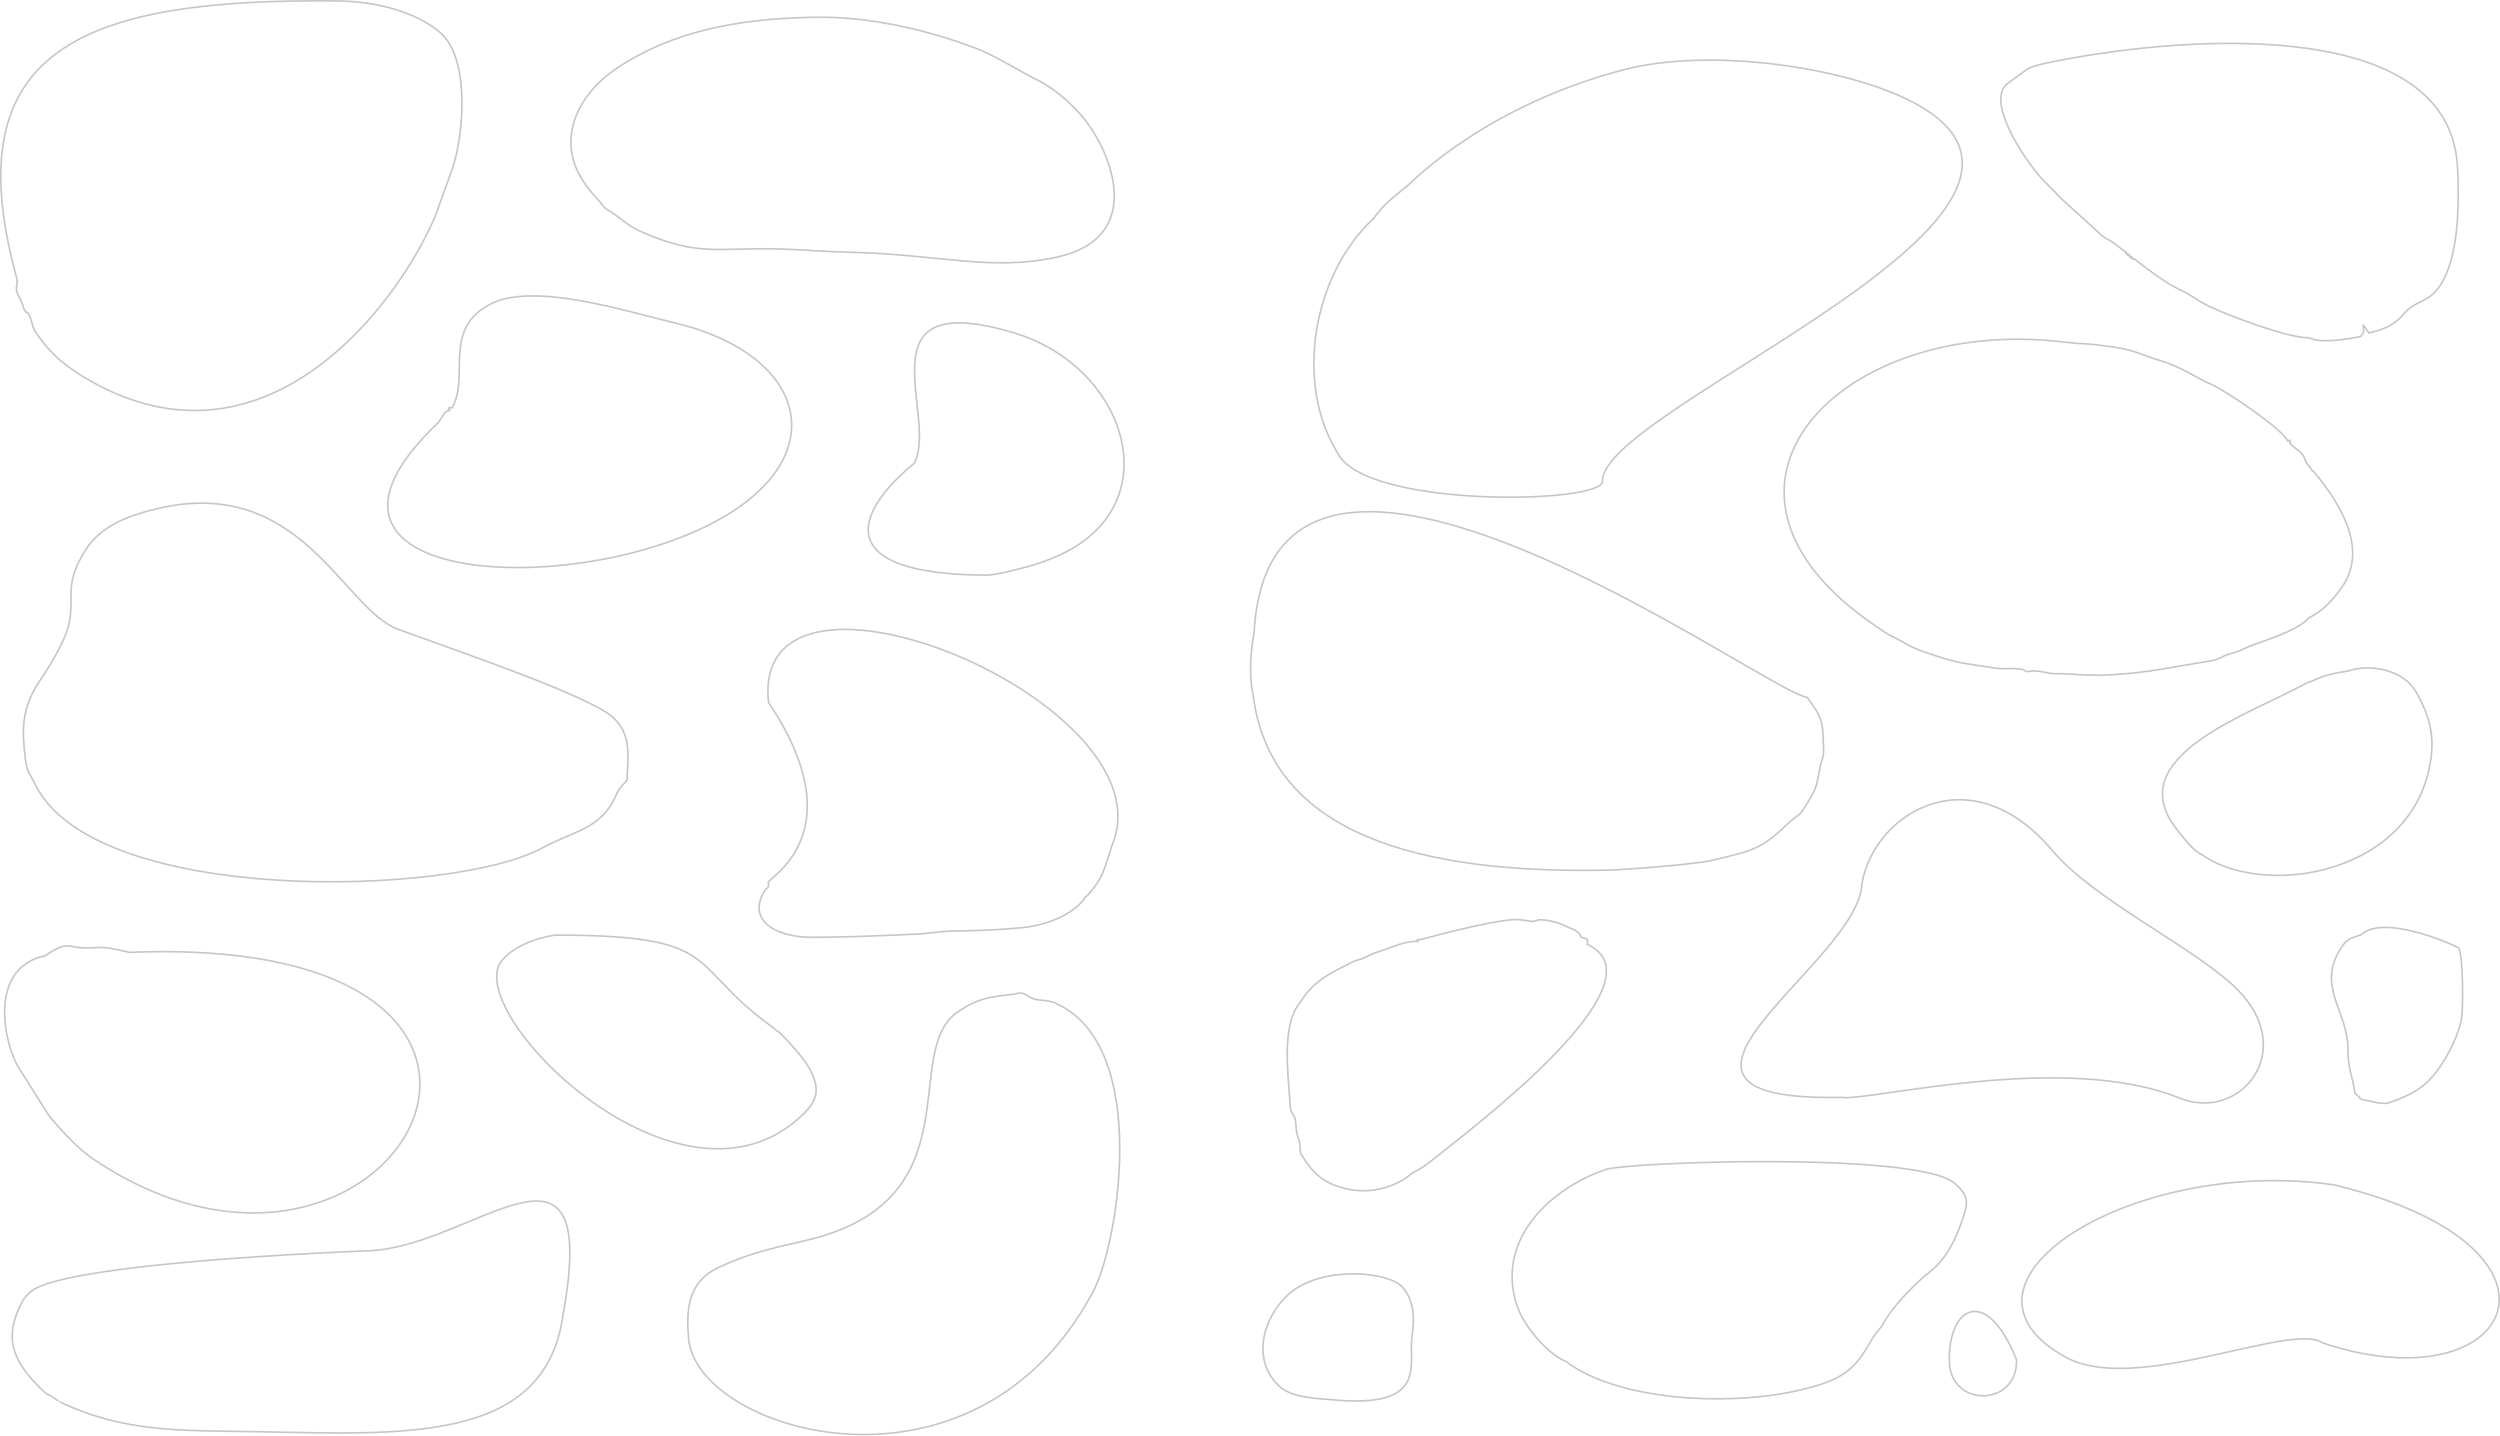
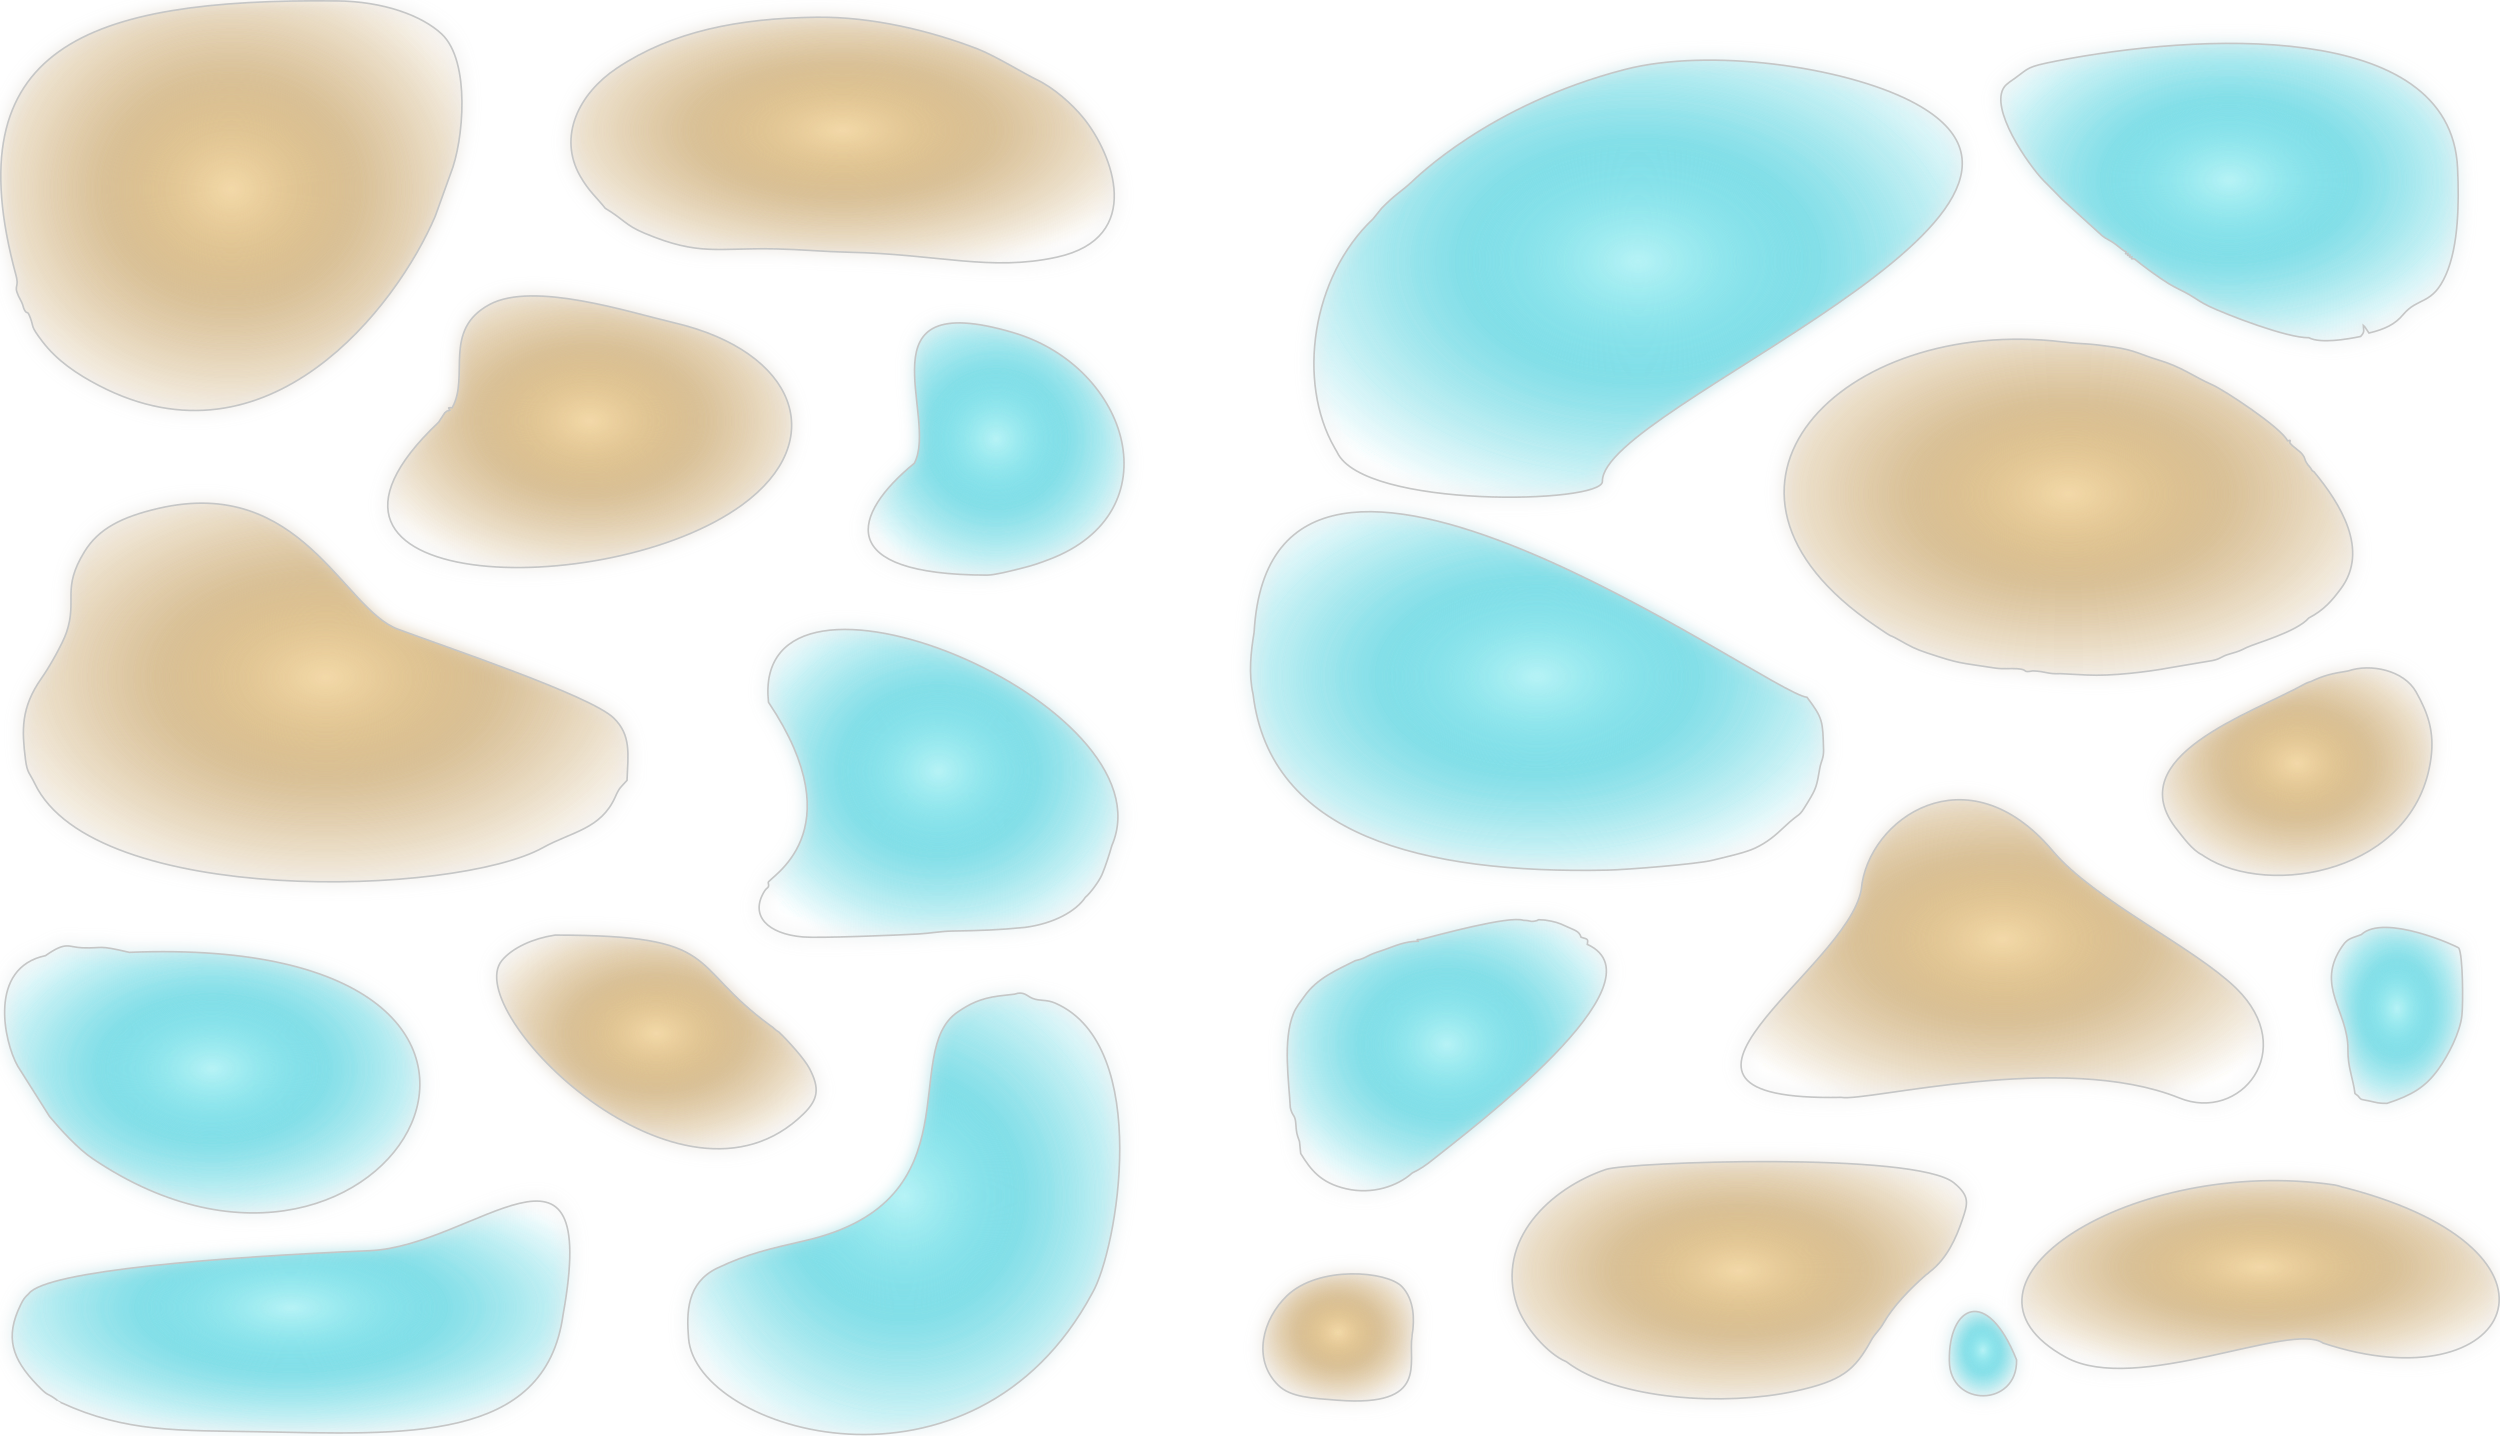
<svg xmlns="http://www.w3.org/2000/svg" xml:space="preserve" width="303.068mm" height="174.003mm" version="1.1" style="shape-rendering:geometricPrecision; text-rendering:geometricPrecision; image-rendering:optimizeQuality; fill-rule:evenodd; clip-rule:evenodd" viewBox="0 0 28186.93 16183.2">
  <defs>
+     <radialGradient id="glowGold" cx="50%" cy="46%" r="62%">
+       <stop offset="0%" stop-color="#F3D9A8" stop-opacity=".95" />
+       <stop offset="45%" stop-color="#C9A66B" stop-opacity=".45" />
+       <stop offset="100%" stop-color="#C9A66B" stop-opacity="0" />
+     </radialGradient>
+     <radialGradient id="glowAqua" cx="50%" cy="46%" r="62%">
+       <stop offset="0%" stop-color="#B6F3F6" stop-opacity=".95" />
+       <stop offset="45%" stop-color="#4FD1DE" stop-opacity=".45" />
+       <stop offset="100%" stop-color="#4FD1DE" stop-opacity="0" />
+     </radialGradient>
+     <filter id="softGlow" x="-60%" y="-60%" width="220%" height="220%">
+       <feGaussianBlur stdDeviation="90" result="blur" />
+       <feMerge>
+         <feMergeNode in="blur" />
+         <feMergeNode in="SourceGraphic" />
+       </feMerge>
+     </filter>
    <style type="text/css">
   
    .str0 {stroke:#C5C6C6;stroke-width:18.6;stroke-miterlimit:22.926}
    .fil0 {fill:none}
+     .glow {animation:lit-pulse 7s ease-in-out infinite}
+     .gold {fill:url(#glowGold)}
+     .aqua {fill:url(#glowAqua)}
+     @keyframes lit-pulse {0%,100%{opacity:.5} 50%{opacity:1}}
+     @media (prefers-reduced-motion:reduce) {.glow{animation:none;opacity:.8}}
   
  </style>
  </defs>
-   <g id="Capa_x0020_1">
-     <path class="fil0 str0" d="M3794.1 10.14c530.17,5.14 963.2,165.8 1184.66,372.26 330.04,307.7 248.24,1210.29 101.56,1574.85l-172.38 478.53c-439.39,1031.04 -1884.02,2902.05 -3790.26,1912.3 -253.12,-131.43 -476.93,-283.41 -640.79,-499.25 -138.88,-182.94 -90.59,-149.79 -135.85,-267.11 -35.95,-93.12 -27.76,-30.52 -61.64,-80.25 -16.57,-24.3 -18.58,-64.16 -36.75,-97.24 -115.65,-210.58 -16.28,-130.66 -63.1,-303.4 -696.89,-2570.43 785.41,-3118.1 3614.56,-3090.69z" />
-     <path class="fil0 str0" d="M26632.54 3773.14l-17.13 20.56c-154.84,32.18 -453.39,82.15 -583.89,13.84 -241.37,5.77 -925.64,-258.95 -1121.87,-352.7 -104.42,-49.89 -125.77,-73.08 -223.26,-131.12 -68.58,-40.85 -157.43,-77.69 -233.77,-124.69 -119.3,-73.48 -287.58,-198.29 -389.28,-281.07 -41.57,0.12 -33.03,7.69 -26.72,-22 -37.56,4.4 -28.39,9.31 -21.44,-18.92 -37.5,4.57 -28.36,9.57 -22.34,-18.66 -37.98,4.71 -29,9.69 -21.55,-18.65 -25.62,-12.98 -13.7,-4.86 -39.66,-22.8 -1.06,-0.74 -30.47,-24.55 -34.15,-27.44 -23.06,-18.13 -34.2,-27.63 -58.26,-45.06 -55.41,-40.1 -89.18,-46.73 -139.88,-87.93l-445.56 -404.77c-73.47,-77.77 -129.82,-130.39 -209.55,-212.42 -179.65,-184.82 -618.69,-820.13 -446.01,-1059.54 26.61,-36.9 93.55,-78.91 122.02,-99.22 162.15,-115.69 121.73,-125.18 466.47,-192.76 1549.06,-303.74 4446.03,-484.3 4522.09,1209.02 17.98,400.12 9.81,876.46 -129.98,1196.93 -153.37,351.61 -314.98,250.99 -483.75,453.34 -92,110.32 -207.83,165.4 -385.57,207.77l-49.21 -72.59c-3.4,-4.07 -9.24,-9.81 -14.64,-14.25 1.74,53.18 16.05,65.5 -13.11,105.11z" />
-     <path class="fil0 str0" d="M11914.78 2899.59c-746.48,162.81 -1329.51,-34.06 -2346.42,-55.74 -268.97,-5.74 -538.23,-31.69 -820.09,-37.57 -666.06,-13.9 -861.69,83.31 -1481.68,-177.13 -222.37,-93.42 -228.49,-153.14 -442.81,-280.87 -98.99,-126.04 -185.5,-191.72 -283.24,-364.26 -250.44,-442.07 -19.44,-925.9 415.07,-1215.83 621.6,-414.76 1370.6,-562.48 2248.55,-573.78 630.86,-8.13 1294.62,155.15 1819.06,357.77 188.5,72.82 542,287.56 658.59,342.58 199.94,94.32 405.43,278.58 532.58,434.13 328.99,402.47 700.33,1352.67 -299.62,1570.7z" />
-     <path class="fil0 str0" d="M11423.14 3749.85c1321.45,390.83 1807.09,2030.49 402.27,2559.11 -107.71,40.51 -182.24,67.64 -320.84,101.36 -103.96,25.28 -286.93,74.27 -378.93,74.08 -1736.48,-3.58 -1517.5,-687.89 -816.95,-1261.21 278,-527.87 -635.83,-1991.05 1114.45,-1473.33z" />
-     <path class="fil0 str0" d="M8367.13 5692.68c-1518.69,1105.25 -5462.81,999.73 -3421.67,-932.07l69.23 -105.7c55.85,-44.71 11.37,-11.75 57.13,-29.14 -16.92,-37.1 -27.01,-28.29 26.26,-28.5 199.39,-352 -112.24,-875.8 420.82,-1163.65 493.63,-266.55 1576.07,87.48 2078.55,204.8 1384.13,323.18 1763.36,1331.07 769.67,2054.26z" />
-     <path class="fil0 str0" d="M20373.76 7861.87c180.3,239.23 177.27,269.13 186.48,591.75 2.76,96.79 -28.79,127.8 -42.82,209.92 -34.48,201.92 -39.41,224.86 -133.46,379.39 -122.84,201.8 -57.03,82.06 -273.65,287.27 -95.93,90.88 -184.87,167.03 -323.55,232.89 -107.06,50.85 -347.95,103.92 -482.16,137.02 -173.19,42.72 -961.36,105.57 -1176.46,110.18 -2110.34,45.25 -3809.08,-396.84 -3999.8,-1981.52 -52.57,-231.63 -24.69,-483.71 11.41,-699.33 193.55,-3420.36 5774.93,681.52 6234,732.43z" />
-     <path class="fil0 str0" d="M23259.96 3855.28c273.85,32.63 214.67,5.78 579.56,59.27 232.59,34.11 300.72,86.27 494.56,143.68 266.79,79 393.64,186.15 610.27,281.3 129.27,56.79 772.86,478.33 847.33,630.61 41.77,-7.39 28.98,-11.32 24.91,22.35 40.26,52.96 105.29,82.63 144.32,133.44 32.61,42.46 16.75,45.4 44.02,91.02 24.94,41.74 34.49,35.71 64.65,89.84l20.18 12.7c297.21,359.18 626.2,883.66 302.45,1318.65 -100.08,134.46 -190.8,240.65 -360.39,329.02 -137.61,159.02 -602.24,285.33 -699.4,332.46 -76.69,37.2 -84.15,43.02 -183.88,70.81 -117.68,32.79 -97.85,54.01 -201.11,76.59l-477.1 80.78c-252.25,47.19 -665.5,97.24 -940.86,82.76l-301.37 -15.26c-142.53,7.18 -154.61,-25.2 -307.8,-31.18 -132.63,23.87 -39.3,-14.85 -174.98,-24.33 -86.87,-6.06 -159.36,6.71 -253.68,-7.94 -412.68,-64.12 -386.78,-44.82 -764.94,-170.39 -136.54,-45.34 -190.39,-76.03 -305.01,-140.55 -191.65,-107.86 -12.6,14.48 -275.94,-163.99 -2291.53,-1552.96 -392.2,-3500.35 2114.22,-3201.66z" />
-     <path class="fil0 str0" d="M18066.85 5427.22c5.26,254.56 -2691.94,309.78 -2990.48,-327.38 -1.36,-1.74 -24.53,-42.92 -28.62,-50.02 -428.65,-746.58 -258.39,-1929.32 432.82,-2581.62l98.49 -121.68c149.6,-152.92 213.73,-182.3 329.05,-287.25 52.69,-47.95 882.68,-880.36 2410.87,-1275.69 955.48,-247.16 2462.44,-32.25 3222.88,355.67 2421.43,1235.33 -3492.3,3450.29 -3475,4287.96z" />
-     <path class="fil0 str0" d="M391.66 8833.57c-56.58,-118.58 -84.59,-113.09 -104.48,-271.04 -41.44,-328.99 -53.04,-583.8 181.69,-916.94 90.74,-128.79 238.92,-391.95 281.29,-517.11 124.14,-366.67 -57.73,-485.49 202.71,-909 157.5,-256.12 414.6,-390.6 835.25,-487.88 1605.08,-371.19 2078.99,1130.62 2696.11,1361.77 540.71,202.53 2172.82,748.6 2434.59,1001.81 198.28,191.77 163.49,405.57 150.67,703.16 -69.44,79.05 -83.3,74.58 -131.85,185.01 -161.11,366.43 -494.21,394.57 -815.4,573.18 -992.08,551.68 -5066.37,669.46 -5730.58,-722.97z" />
-     <path class="fil0 str0" d="M12535.18 9535.72c-24.71,89.27 -70.9,232.7 -109.48,323.36 -33.06,77.67 -134.57,213.82 -188.58,257.7 -101.75,153.94 -350.2,295.91 -680.35,339.29 -296.41,29.44 -507.95,36.46 -823.18,41.36 -123.59,1.93 -249.66,25.94 -383.41,33.33 -258.84,14.31 -1118.22,48.44 -1296.79,33.26 -402.29,-34.17 -604.53,-242.33 -433.23,-517.68 29.08,-46.75 58.17,-32.14 40.83,-93.58 -14.69,-51.92 996.76,-550.94 3.49,-2035.3 -208.09,-1965.79 4565.39,13.89 3870.7,1618.26z" />
-     <path class="fil0 str0" d="M25996.18 7706l26.97 -11.63 34.5 -10.94c143.57,-68.53 237.81,-90.27 417.09,-118.48 254.38,-87.39 629.13,-7.61 766.45,236.93 133.57,237.89 206.9,447.85 167.87,744.23 -170.7,1295.69 -1828.44,1581.68 -2552.61,1111.34l-28.68 -19.42c-110.91,-53.14 -213.13,-198.2 -279.43,-280.57 -665.52,-827.02 835.31,-1308.63 1447.85,-1651.46z" />
-     <path class="fil0 str0" d="M26912.44 12440.3c-92.85,1.28 -118.57,-9.45 -198.06,-27.05 -102.42,-22.68 -86.1,-4.36 -130.12,-58.79l-32.58 -25.13c-20.79,-170.17 -81.84,-297.86 -79.19,-491.27 6.07,-445.1 -379.37,-724.22 -58.2,-1177.83 58.84,-83.12 97.31,-79.71 208.14,-122.44 261.84,-243.7 1092.04,135.64 1100.64,151.91 46.48,87.85 48.52,617.74 34.77,754.8 -19.87,198.19 -156.75,458.72 -265.35,609.74 -142.53,198.2 -292.28,292.52 -580.04,386.06z" />
-     <path class="fil0 str0" d="M24569.62 12378.7c-1318.42,-529.68 -3516.57,46 -3811.67,-6.14 -2591.64,50.11 73.31,-1440.01 227.69,-2345.05 70.54,-794.01 1191.56,-1580.95 2158.87,-432.89 468.35,555.83 1600.27,1089.56 2070.14,1550.54 710.12,696.82 43.89,1515.92 -645.02,1233.55z" />
-     <path class="fil0 str0" d="M16155.41 13074.4c-74.12,59.57 -139.32,106.08 -232.69,150.61 -166.89,150.13 -451.02,245.97 -745.46,178.01 -289.56,-66.82 -399.11,-214.52 -512.23,-397.7l-13.51 -134.96c-33.52,-90.8 -34.37,-102.11 -41.53,-201.24 -7.75,-107.55 -37.99,-75.18 -61.97,-181.32 -14.31,-284.96 -87.16,-758.46 35.04,-1059.4 30.39,-74.8 79.3,-131.87 119.67,-190.06 150.04,-216.18 381.85,-306.12 577.71,-407.04 94.63,-20.51 99.78,-33.71 167.67,-65.28 50.15,-23.33 104.35,-38.54 161.05,-58.51 122.27,-43.06 228.91,-93.73 378.39,-95.37 -13.03,-26.2 -16.17,-17.22 25.59,-18.23 174.83,-44.98 1006.33,-273.78 1163.17,-217.38 86.89,1.38 71.35,18.32 118.8,10.35 87.47,-14.69 -5.6,-21.37 122.76,-13.35 103.48,14.88 158,31.05 240.31,70.83 93.41,45.14 143.84,47.98 168.39,122.66 79.65,23.67 79.54,19.48 70.29,80.6 909.54,419.34 -1337.45,2102.07 -1741.45,2426.77z" />
-     <path class="fil0 str0" d="M8686.33 11563.87l23.79 16.74 22.33 19.74 21.89 18.45 25.7 16.1c100.99,95.15 289.66,302.51 347.51,413.83 115.57,222.38 98.66,345.8 -66.55,508.48 -1372.72,1351.84 -3875.2,-1151.64 -3402.48,-1727.59 116.15,-141.52 349.1,-249.31 599.9,-286.67 1911.48,1.47 1468.25,321.34 2427.9,1020.93z" />
-     <path class="fil0 str0" d="M512.93 10774.73c240.39,-168.14 251.47,-94.41 415.54,-88.66 248.71,8.71 157.01,-36.49 529.27,51.43 5654.94,-228.1 2963.79,4603.17 -412.13,2326.86 -168.86,-113.86 -362.24,-327.52 -486.75,-475.54l-358.98 -568.27c-155.66,-273.87 -336.75,-1109.56 313.05,-1245.82z" />
-     <path class="fil0 str0" d="M18104.56 13185.76c247.77,-84.48 3496.56,-202.77 3926.48,151.37 184.64,152.1 154.64,235.49 92.08,420.44 -65.49,193.66 -170.12,432.79 -365.13,581.7l-21.38 18.73 -22.55 16.31c-179.7,158.52 -370.99,354.81 -477.99,544.11 -45.21,79.98 -95.67,115.23 -138.79,193.19 -186.81,337.67 -324.5,457.72 -863.65,574.48 -780.45,169.04 -2000.09,102.34 -2574.26,-333.73 -207.23,-84 -476.82,-391.61 -557.9,-639.38 -240.75,-735.73 379.8,-1314.88 1003.09,-1527.22z" />
-     <path class="fil0 str0" d="M6348.95 14820.62c-199.65,1458.39 -1794.16,1351.77 -3454.47,1321.58 -873.82,-15.89 -1470.8,10.36 -2205.05,-327.77 -75.28,-34.67 -7.75,-1.24 -63.23,-40.99 -104.31,-74.73 -74.71,-21.64 -203.1,-153.91 -290.99,-299.83 -368.33,-544.98 -191.29,-905.83 30.96,-63.12 40.22,-78.81 92.47,-127.93 196.83,-259.73 2159.31,-413.29 3844.38,-484.65 1178.14,-49.91 2601.49,-1614.27 2180.3,719.5z" />
-     <path class="fil0 str0" d="M15920.8 15060.25c-49.66,303.21 198.2,805.8 -834.1,727.26 -299.54,-22.79 -536.37,-33.91 -674.08,-168.73 -299.58,-293.3 -174.38,-747.75 96.31,-1008.29 359.53,-346.07 1131.23,-280.18 1298.12,-103.41 136.58,144.68 144.59,364.94 113.75,553.18z" />
-     <path class="fil0 str0" d="M21978.53 15344.63c-11.55,-622.63 424.02,-851.85 757.84,-11.97 10.97,534.95 -753.25,539.67 -757.84,11.97z" />
-     <path class="fil0 str0" d="M26190.82 15142.48c-351.33,-248.85 -2110.62,590.48 -2895.75,161.89 -1536.66,-838.68 764.58,-2277.3 3028.33,-1943.9 76.69,15.38 46.66,16.42 128.51,33.51 2752.38,719.28 1871.76,2457.57 -261.08,1748.5z" />
-     <path class="fil0 str0" d="M12315.16 14579.44c281.13,-480.07 683.49,-2786.9 -416.52,-3269.03 -104.36,-45.76 -171.99,-19.05 -260.41,-55.38 -60.91,-25.03 -94.18,-83.36 -200.06,-46.04l-176.4 20.41c-215.28,28.27 -333.91,93.17 -461.92,179.36 -661.45,445.3 220.68,2131.28 -1720.33,2578.64 -388.23,89.49 -646.84,145.86 -988.65,308.34 -351.83,167.24 -350.4,507.93 -327.44,793.23 84.96,1056.02 3209,1994.34 4551.73,-509.53z" />
+   <g id="Capa_x0020_1" filter="url(#softGlow)">
+     <path class="fil0 str0 glow gold" style="animation-delay:0s" d="M3794.1 10.14c530.17,5.14 963.2,165.8 1184.66,372.26 330.04,307.7 248.24,1210.29 101.56,1574.85l-172.38 478.53c-439.39,1031.04 -1884.02,2902.05 -3790.26,1912.3 -253.12,-131.43 -476.93,-283.41 -640.79,-499.25 -138.88,-182.94 -90.59,-149.79 -135.85,-267.11 -35.95,-93.12 -27.76,-30.52 -61.64,-80.25 -16.57,-24.3 -18.58,-64.16 -36.75,-97.24 -115.65,-210.58 -16.28,-130.66 -63.1,-303.4 -696.89,-2570.43 785.41,-3118.1 3614.56,-3090.69z" />
+     <path class="fil0 str0 glow aqua" style="animation-delay:.6s" d="M26632.54 3773.14l-17.13 20.56c-154.84,32.18 -453.39,82.15 -583.89,13.84 -241.37,5.77 -925.64,-258.95 -1121.87,-352.7 -104.42,-49.89 -125.77,-73.08 -223.26,-131.12 -68.58,-40.85 -157.43,-77.69 -233.77,-124.69 -119.3,-73.48 -287.58,-198.29 -389.28,-281.07 -41.57,0.12 -33.03,7.69 -26.72,-22 -37.56,4.4 -28.39,9.31 -21.44,-18.92 -37.5,4.57 -28.36,9.57 -22.34,-18.66 -37.98,4.71 -29,9.69 -21.55,-18.65 -25.62,-12.98 -13.7,-4.86 -39.66,-22.8 -1.06,-0.74 -30.47,-24.55 -34.15,-27.44 -23.06,-18.13 -34.2,-27.63 -58.26,-45.06 -55.41,-40.1 -89.18,-46.73 -139.88,-87.93l-445.56 -404.77c-73.47,-77.77 -129.82,-130.39 -209.55,-212.42 -179.65,-184.82 -618.69,-820.13 -446.01,-1059.54 26.61,-36.9 93.55,-78.91 122.02,-99.22 162.15,-115.69 121.73,-125.18 466.47,-192.76 1549.06,-303.74 4446.03,-484.3 4522.09,1209.02 17.98,400.12 9.81,876.46 -129.98,1196.93 -153.37,351.61 -314.98,250.99 -483.75,453.34 -92,110.32 -207.83,165.4 -385.57,207.77l-49.21 -72.59c-3.4,-4.07 -9.24,-9.81 -14.64,-14.25 1.74,53.18 16.05,65.5 -13.11,105.11z" />
+     <path class="fil0 str0 glow gold" style="animation-delay:1.2s" d="M11914.78 2899.59c-746.48,162.81 -1329.51,-34.06 -2346.42,-55.74 -268.97,-5.74 -538.23,-31.69 -820.09,-37.57 -666.06,-13.9 -861.69,83.31 -1481.68,-177.13 -222.37,-93.42 -228.49,-153.14 -442.81,-280.87 -98.99,-126.04 -185.5,-191.72 -283.24,-364.26 -250.44,-442.07 -19.44,-925.9 415.07,-1215.83 621.6,-414.76 1370.6,-562.48 2248.55,-573.78 630.86,-8.13 1294.62,155.15 1819.06,357.77 188.5,72.82 542,287.56 658.59,342.58 199.94,94.32 405.43,278.58 532.58,434.13 328.99,402.47 700.33,1352.67 -299.62,1570.7z" />
+     <path class="fil0 str0 glow aqua" style="animation-delay:1.8s" d="M11423.14 3749.85c1321.45,390.83 1807.09,2030.49 402.27,2559.11 -107.71,40.51 -182.24,67.64 -320.84,101.36 -103.96,25.28 -286.93,74.27 -378.93,74.08 -1736.48,-3.58 -1517.5,-687.89 -816.95,-1261.21 278,-527.87 -635.83,-1991.05 1114.45,-1473.33z" />
+     <path class="fil0 str0 glow gold" style="animation-delay:2.4s" d="M8367.13 5692.68c-1518.69,1105.25 -5462.81,999.73 -3421.67,-932.07l69.23 -105.7c55.85,-44.71 11.37,-11.75 57.13,-29.14 -16.92,-37.1 -27.01,-28.29 26.26,-28.5 199.39,-352 -112.24,-875.8 420.82,-1163.65 493.63,-266.55 1576.07,87.48 2078.55,204.8 1384.13,323.18 1763.36,1331.07 769.67,2054.26z" />
+     <path class="fil0 str0 glow aqua" style="animation-delay:3s" d="M20373.76 7861.87c180.3,239.23 177.27,269.13 186.48,591.75 2.76,96.79 -28.79,127.8 -42.82,209.92 -34.48,201.92 -39.41,224.86 -133.46,379.39 -122.84,201.8 -57.03,82.06 -273.65,287.27 -95.93,90.88 -184.87,167.03 -323.55,232.89 -107.06,50.85 -347.95,103.92 -482.16,137.02 -173.19,42.72 -961.36,105.57 -1176.46,110.18 -2110.34,45.25 -3809.08,-396.84 -3999.8,-1981.52 -52.57,-231.63 -24.69,-483.71 11.41,-699.33 193.55,-3420.36 5774.93,681.52 6234,732.43z" />
+     <path class="fil0 str0 glow gold" style="animation-delay:3.6s" d="M23259.96 3855.28c273.85,32.63 214.67,5.78 579.56,59.27 232.59,34.11 300.72,86.27 494.56,143.68 266.79,79 393.64,186.15 610.27,281.3 129.27,56.79 772.86,478.33 847.33,630.61 41.77,-7.39 28.98,-11.32 24.91,22.35 40.26,52.96 105.29,82.63 144.32,133.44 32.61,42.46 16.75,45.4 44.02,91.02 24.94,41.74 34.49,35.71 64.65,89.84l20.18 12.7c297.21,359.18 626.2,883.66 302.45,1318.65 -100.08,134.46 -190.8,240.65 -360.39,329.02 -137.61,159.02 -602.24,285.33 -699.4,332.46 -76.69,37.2 -84.15,43.02 -183.88,70.81 -117.68,32.79 -97.85,54.01 -201.11,76.59l-477.1 80.78c-252.25,47.19 -665.5,97.24 -940.86,82.76l-301.37 -15.26c-142.53,7.18 -154.61,-25.2 -307.8,-31.18 -132.63,23.87 -39.3,-14.85 -174.98,-24.33 -86.87,-6.06 -159.36,6.71 -253.68,-7.94 -412.68,-64.12 -386.78,-44.82 -764.94,-170.39 -136.54,-45.34 -190.39,-76.03 -305.01,-140.55 -191.65,-107.86 -12.6,14.48 -275.94,-163.99 -2291.53,-1552.96 -392.2,-3500.35 2114.22,-3201.66z" />
+     <path class="fil0 str0 glow aqua" style="animation-delay:4.2s" d="M18066.85 5427.22c5.26,254.56 -2691.94,309.78 -2990.48,-327.38 -1.36,-1.74 -24.53,-42.92 -28.62,-50.02 -428.65,-746.58 -258.39,-1929.32 432.82,-2581.62l98.49 -121.68c149.6,-152.92 213.73,-182.3 329.05,-287.25 52.69,-47.95 882.68,-880.36 2410.87,-1275.69 955.48,-247.16 2462.44,-32.25 3222.88,355.67 2421.43,1235.33 -3492.3,3450.29 -3475,4287.96z" />
+     <path class="fil0 str0 glow gold" style="animation-delay:4.8s" d="M391.66 8833.57c-56.58,-118.58 -84.59,-113.09 -104.48,-271.04 -41.44,-328.99 -53.04,-583.8 181.69,-916.94 90.74,-128.79 238.92,-391.95 281.29,-517.11 124.14,-366.67 -57.73,-485.49 202.71,-909 157.5,-256.12 414.6,-390.6 835.25,-487.88 1605.08,-371.19 2078.99,1130.62 2696.11,1361.77 540.71,202.53 2172.82,748.6 2434.59,1001.81 198.28,191.77 163.49,405.57 150.67,703.16 -69.44,79.05 -83.3,74.58 -131.85,185.01 -161.11,366.43 -494.21,394.57 -815.4,573.18 -992.08,551.68 -5066.37,669.46 -5730.58,-722.97z" />
+     <path class="fil0 str0 glow aqua" style="animation-delay:5.4s" d="M12535.18 9535.72c-24.71,89.27 -70.9,232.7 -109.48,323.36 -33.06,77.67 -134.57,213.82 -188.58,257.7 -101.75,153.94 -350.2,295.91 -680.35,339.29 -296.41,29.44 -507.95,36.46 -823.18,41.36 -123.59,1.93 -249.66,25.94 -383.41,33.33 -258.84,14.31 -1118.22,48.44 -1296.79,33.26 -402.29,-34.17 -604.53,-242.33 -433.23,-517.68 29.08,-46.75 58.17,-32.14 40.83,-93.58 -14.69,-51.92 996.76,-550.94 3.49,-2035.3 -208.09,-1965.79 4565.39,13.89 3870.7,1618.26z" />
+     <path class="fil0 str0 glow gold" style="animation-delay:.3s" d="M25996.18 7706l26.97 -11.63 34.5 -10.94c143.57,-68.53 237.81,-90.27 417.09,-118.48 254.38,-87.39 629.13,-7.61 766.45,236.93 133.57,237.89 206.9,447.85 167.87,744.23 -170.7,1295.69 -1828.44,1581.68 -2552.61,1111.34l-28.68 -19.42c-110.91,-53.14 -213.13,-198.2 -279.43,-280.57 -665.52,-827.02 835.31,-1308.63 1447.85,-1651.46z" />
+     <path class="fil0 str0 glow aqua" style="animation-delay:.9s" d="M26912.44 12440.3c-92.85,1.28 -118.57,-9.45 -198.06,-27.05 -102.42,-22.68 -86.1,-4.36 -130.12,-58.79l-32.58 -25.13c-20.79,-170.17 -81.84,-297.86 -79.19,-491.27 6.07,-445.1 -379.37,-724.22 -58.2,-1177.83 58.84,-83.12 97.31,-79.71 208.14,-122.44 261.84,-243.7 1092.04,135.64 1100.64,151.91 46.48,87.85 48.52,617.74 34.77,754.8 -19.87,198.19 -156.75,458.72 -265.35,609.74 -142.53,198.2 -292.28,292.52 -580.04,386.06z" />
+     <path class="fil0 str0 glow gold" style="animation-delay:1.5s" d="M24569.62 12378.7c-1318.42,-529.68 -3516.57,46 -3811.67,-6.14 -2591.64,50.11 73.31,-1440.01 227.69,-2345.05 70.54,-794.01 1191.56,-1580.95 2158.87,-432.89 468.35,555.83 1600.27,1089.56 2070.14,1550.54 710.12,696.82 43.89,1515.92 -645.02,1233.55z" />
+     <path class="fil0 str0 glow aqua" style="animation-delay:2.1s" d="M16155.41 13074.4c-74.12,59.57 -139.32,106.08 -232.69,150.61 -166.89,150.13 -451.02,245.97 -745.46,178.01 -289.56,-66.82 -399.11,-214.52 -512.23,-397.7l-13.51 -134.96c-33.52,-90.8 -34.37,-102.11 -41.53,-201.24 -7.75,-107.55 -37.99,-75.18 -61.97,-181.32 -14.31,-284.96 -87.16,-758.46 35.04,-1059.4 30.39,-74.8 79.3,-131.87 119.67,-190.06 150.04,-216.18 381.85,-306.12 577.71,-407.04 94.63,-20.51 99.78,-33.71 167.67,-65.28 50.15,-23.33 104.35,-38.54 161.05,-58.51 122.27,-43.06 228.91,-93.73 378.39,-95.37 -13.03,-26.2 -16.17,-17.22 25.59,-18.23 174.83,-44.98 1006.33,-273.78 1163.17,-217.38 86.89,1.38 71.35,18.32 118.8,10.35 87.47,-14.69 -5.6,-21.37 122.76,-13.35 103.48,14.88 158,31.05 240.31,70.83 93.41,45.14 143.84,47.98 168.39,122.66 79.65,23.67 79.54,19.48 70.29,80.6 909.54,419.34 -1337.45,2102.07 -1741.45,2426.77z" />
+     <path class="fil0 str0 glow gold" style="animation-delay:2.7s" d="M8686.33 11563.87l23.79 16.74 22.33 19.74 21.89 18.45 25.7 16.1c100.99,95.15 289.66,302.51 347.51,413.83 115.57,222.38 98.66,345.8 -66.55,508.48 -1372.72,1351.84 -3875.2,-1151.64 -3402.48,-1727.59 116.15,-141.52 349.1,-249.31 599.9,-286.67 1911.48,1.47 1468.25,321.34 2427.9,1020.93z" />
+     <path class="fil0 str0 glow aqua" style="animation-delay:3.3s" d="M512.93 10774.73c240.39,-168.14 251.47,-94.41 415.54,-88.66 248.71,8.71 157.01,-36.49 529.27,51.43 5654.94,-228.1 2963.79,4603.17 -412.13,2326.86 -168.86,-113.86 -362.24,-327.52 -486.75,-475.54l-358.98 -568.27c-155.66,-273.87 -336.75,-1109.56 313.05,-1245.82z" />
+     <path class="fil0 str0 glow gold" style="animation-delay:3.9s" d="M18104.56 13185.76c247.77,-84.48 3496.56,-202.77 3926.48,151.37 184.64,152.1 154.64,235.49 92.08,420.44 -65.49,193.66 -170.12,432.79 -365.13,581.7l-21.38 18.73 -22.55 16.31c-179.7,158.52 -370.99,354.81 -477.99,544.11 -45.21,79.98 -95.67,115.23 -138.79,193.19 -186.81,337.67 -324.5,457.72 -863.65,574.48 -780.45,169.04 -2000.09,102.34 -2574.26,-333.73 -207.23,-84 -476.82,-391.61 -557.9,-639.38 -240.75,-735.73 379.8,-1314.88 1003.09,-1527.22z" />
+     <path class="fil0 str0 glow aqua" style="animation-delay:4.5s" d="M6348.95 14820.62c-199.65,1458.39 -1794.16,1351.77 -3454.47,1321.58 -873.82,-15.89 -1470.8,10.36 -2205.05,-327.77 -75.28,-34.67 -7.75,-1.24 -63.23,-40.99 -104.31,-74.73 -74.71,-21.64 -203.1,-153.91 -290.99,-299.83 -368.33,-544.98 -191.29,-905.83 30.96,-63.12 40.22,-78.81 92.47,-127.93 196.83,-259.73 2159.31,-413.29 3844.38,-484.65 1178.14,-49.91 2601.49,-1614.27 2180.3,719.5z" />
+     <path class="fil0 str0 glow gold" style="animation-delay:5.1s" d="M15920.8 15060.25c-49.66,303.21 198.2,805.8 -834.1,727.26 -299.54,-22.79 -536.37,-33.91 -674.08,-168.73 -299.58,-293.3 -174.38,-747.75 96.31,-1008.29 359.53,-346.07 1131.23,-280.18 1298.12,-103.41 136.58,144.68 144.59,364.94 113.75,553.18z" />
+     <path class="fil0 str0 glow aqua" style="animation-delay:5.7s" d="M21978.53 15344.63c-11.55,-622.63 424.02,-851.85 757.84,-11.97 10.97,534.95 -753.25,539.67 -757.84,11.97z" />
+     <path class="fil0 str0 glow gold" style="animation-delay:.15s" d="M26190.82 15142.48c-351.33,-248.85 -2110.62,590.48 -2895.75,161.89 -1536.66,-838.68 764.58,-2277.3 3028.33,-1943.9 76.69,15.38 46.66,16.42 128.51,33.51 2752.38,719.28 1871.76,2457.57 -261.08,1748.5z" />
+     <path class="fil0 str0 glow aqua" style="animation-delay:.75s" d="M12315.16 14579.44c281.13,-480.07 683.49,-2786.9 -416.52,-3269.03 -104.36,-45.76 -171.99,-19.05 -260.41,-55.38 -60.91,-25.03 -94.18,-83.36 -200.06,-46.04l-176.4 20.41c-215.28,28.27 -333.91,93.17 -461.92,179.36 -661.45,445.3 220.68,2131.28 -1720.33,2578.64 -388.23,89.49 -646.84,145.86 -988.65,308.34 -351.83,167.24 -350.4,507.93 -327.44,793.23 84.96,1056.02 3209,1994.34 4551.73,-509.53z" />
  </g>
</svg>
